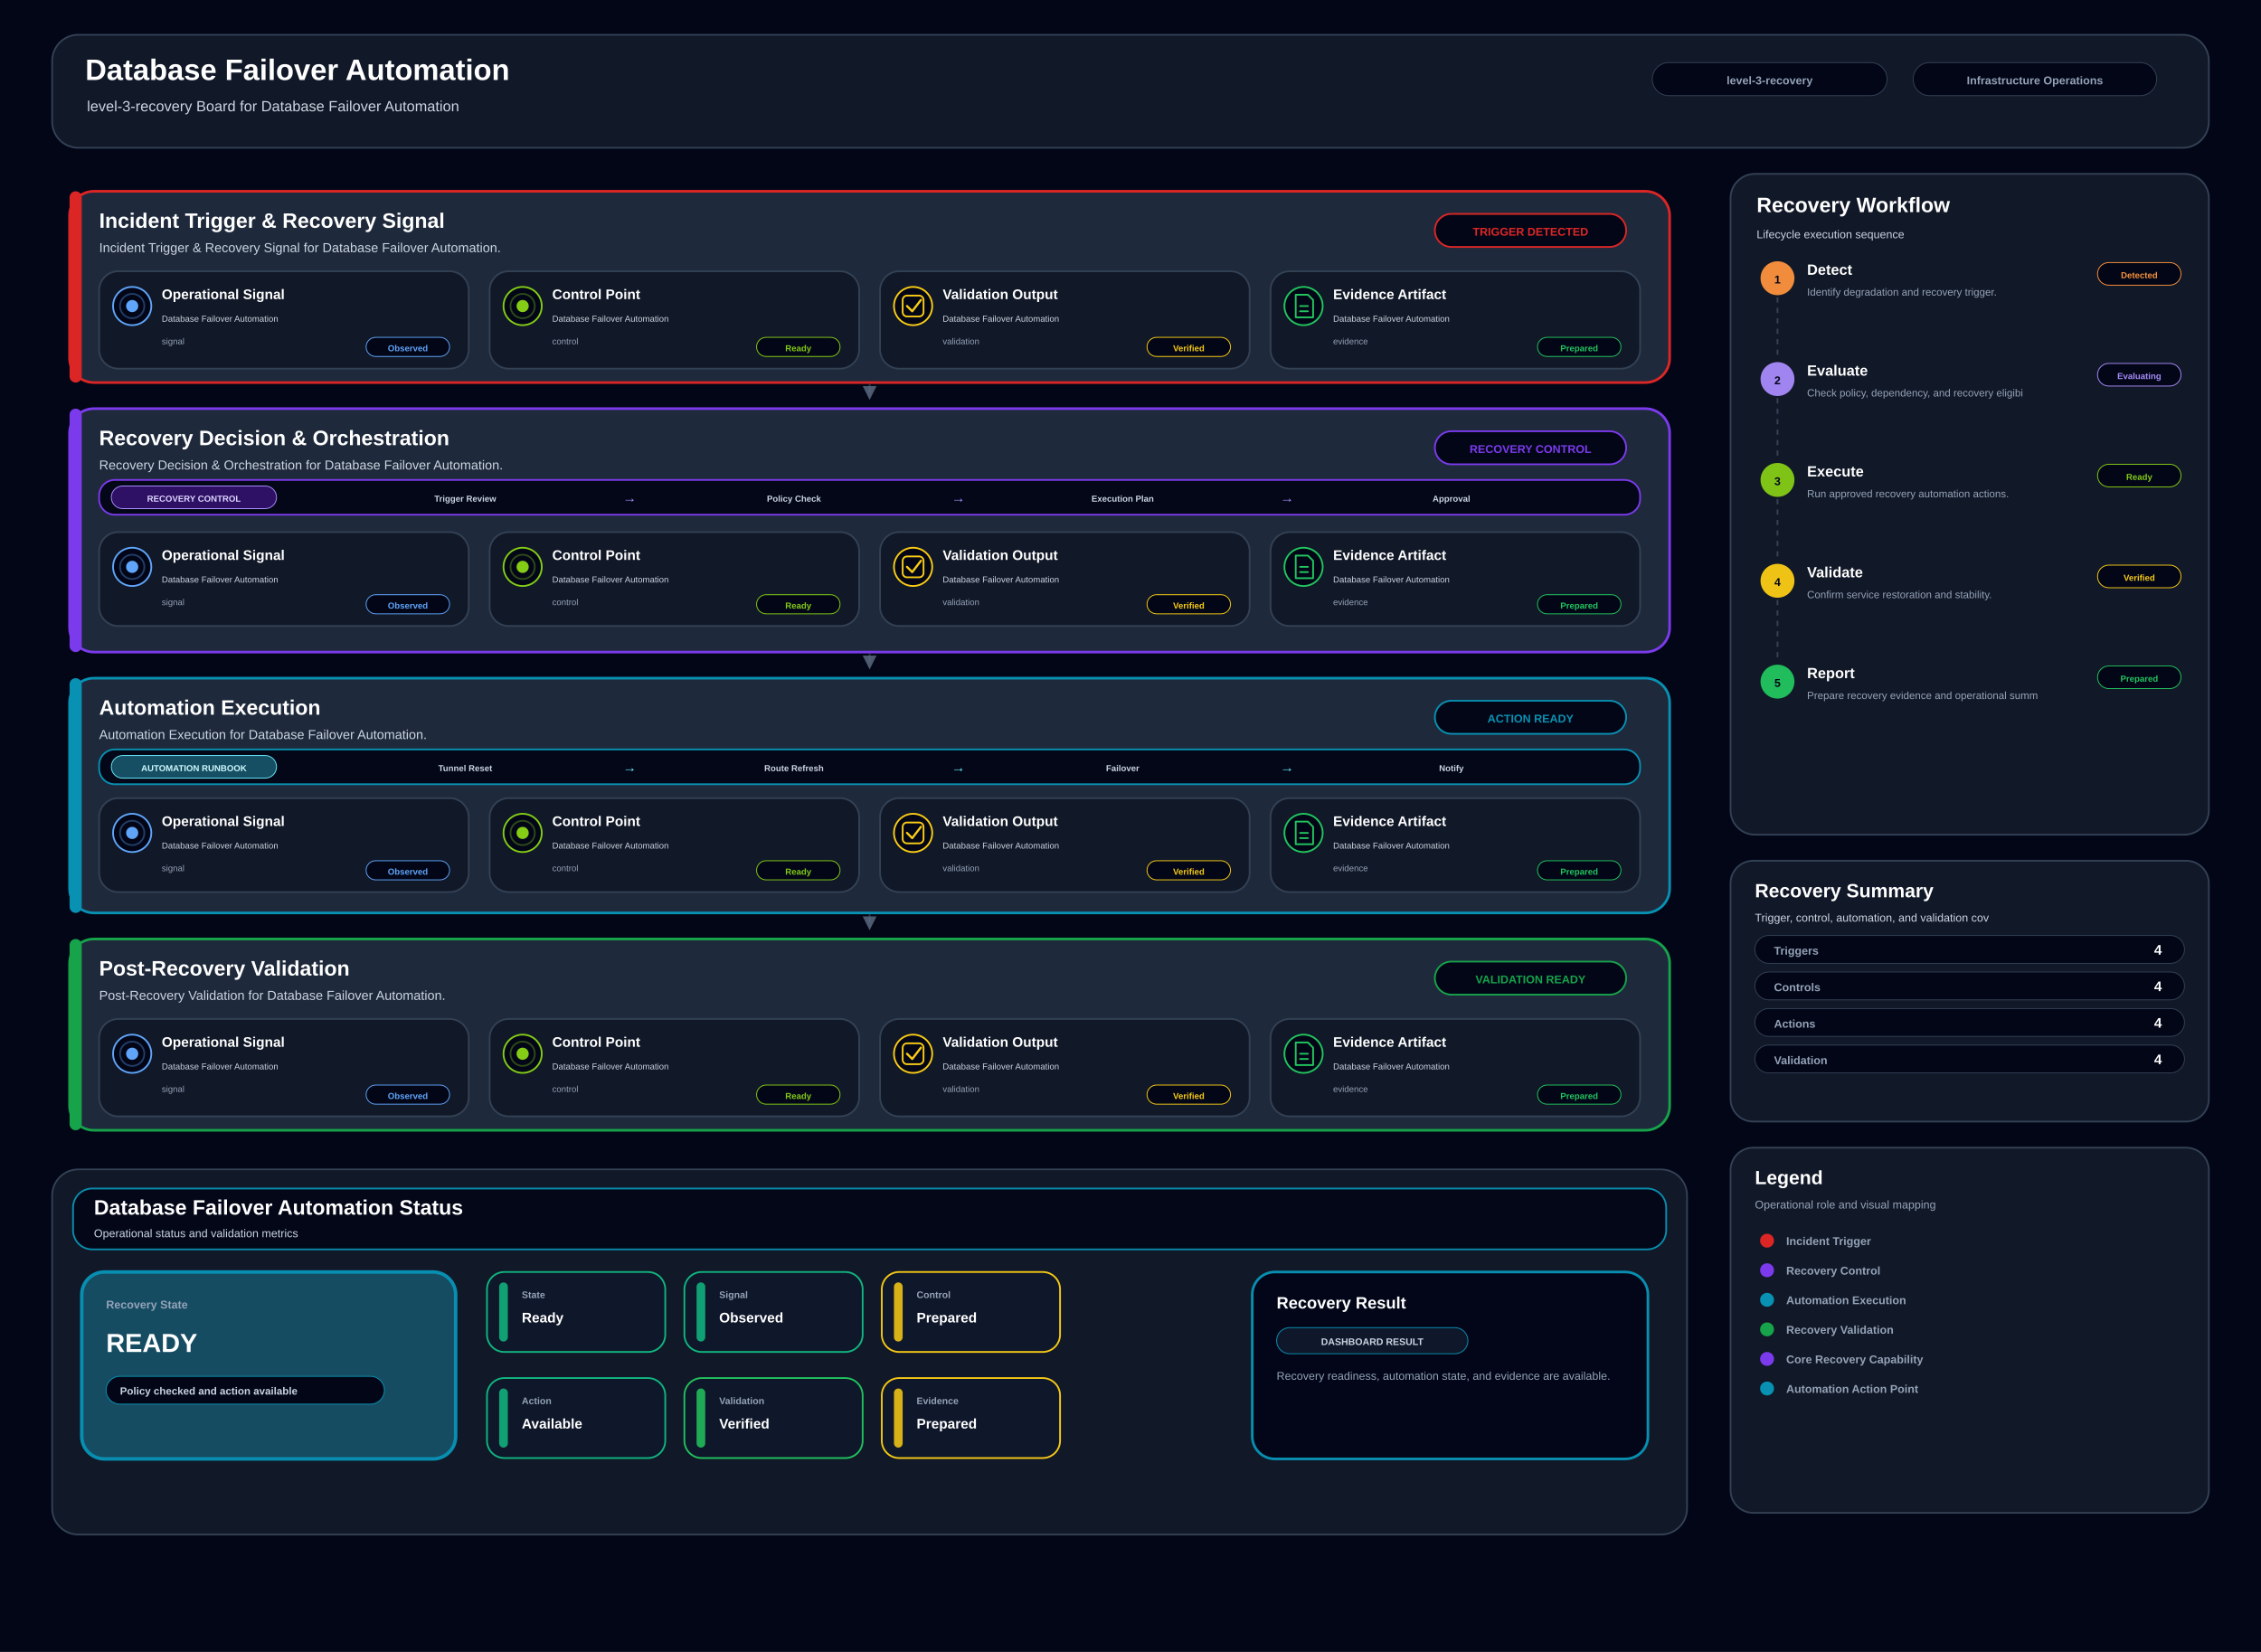
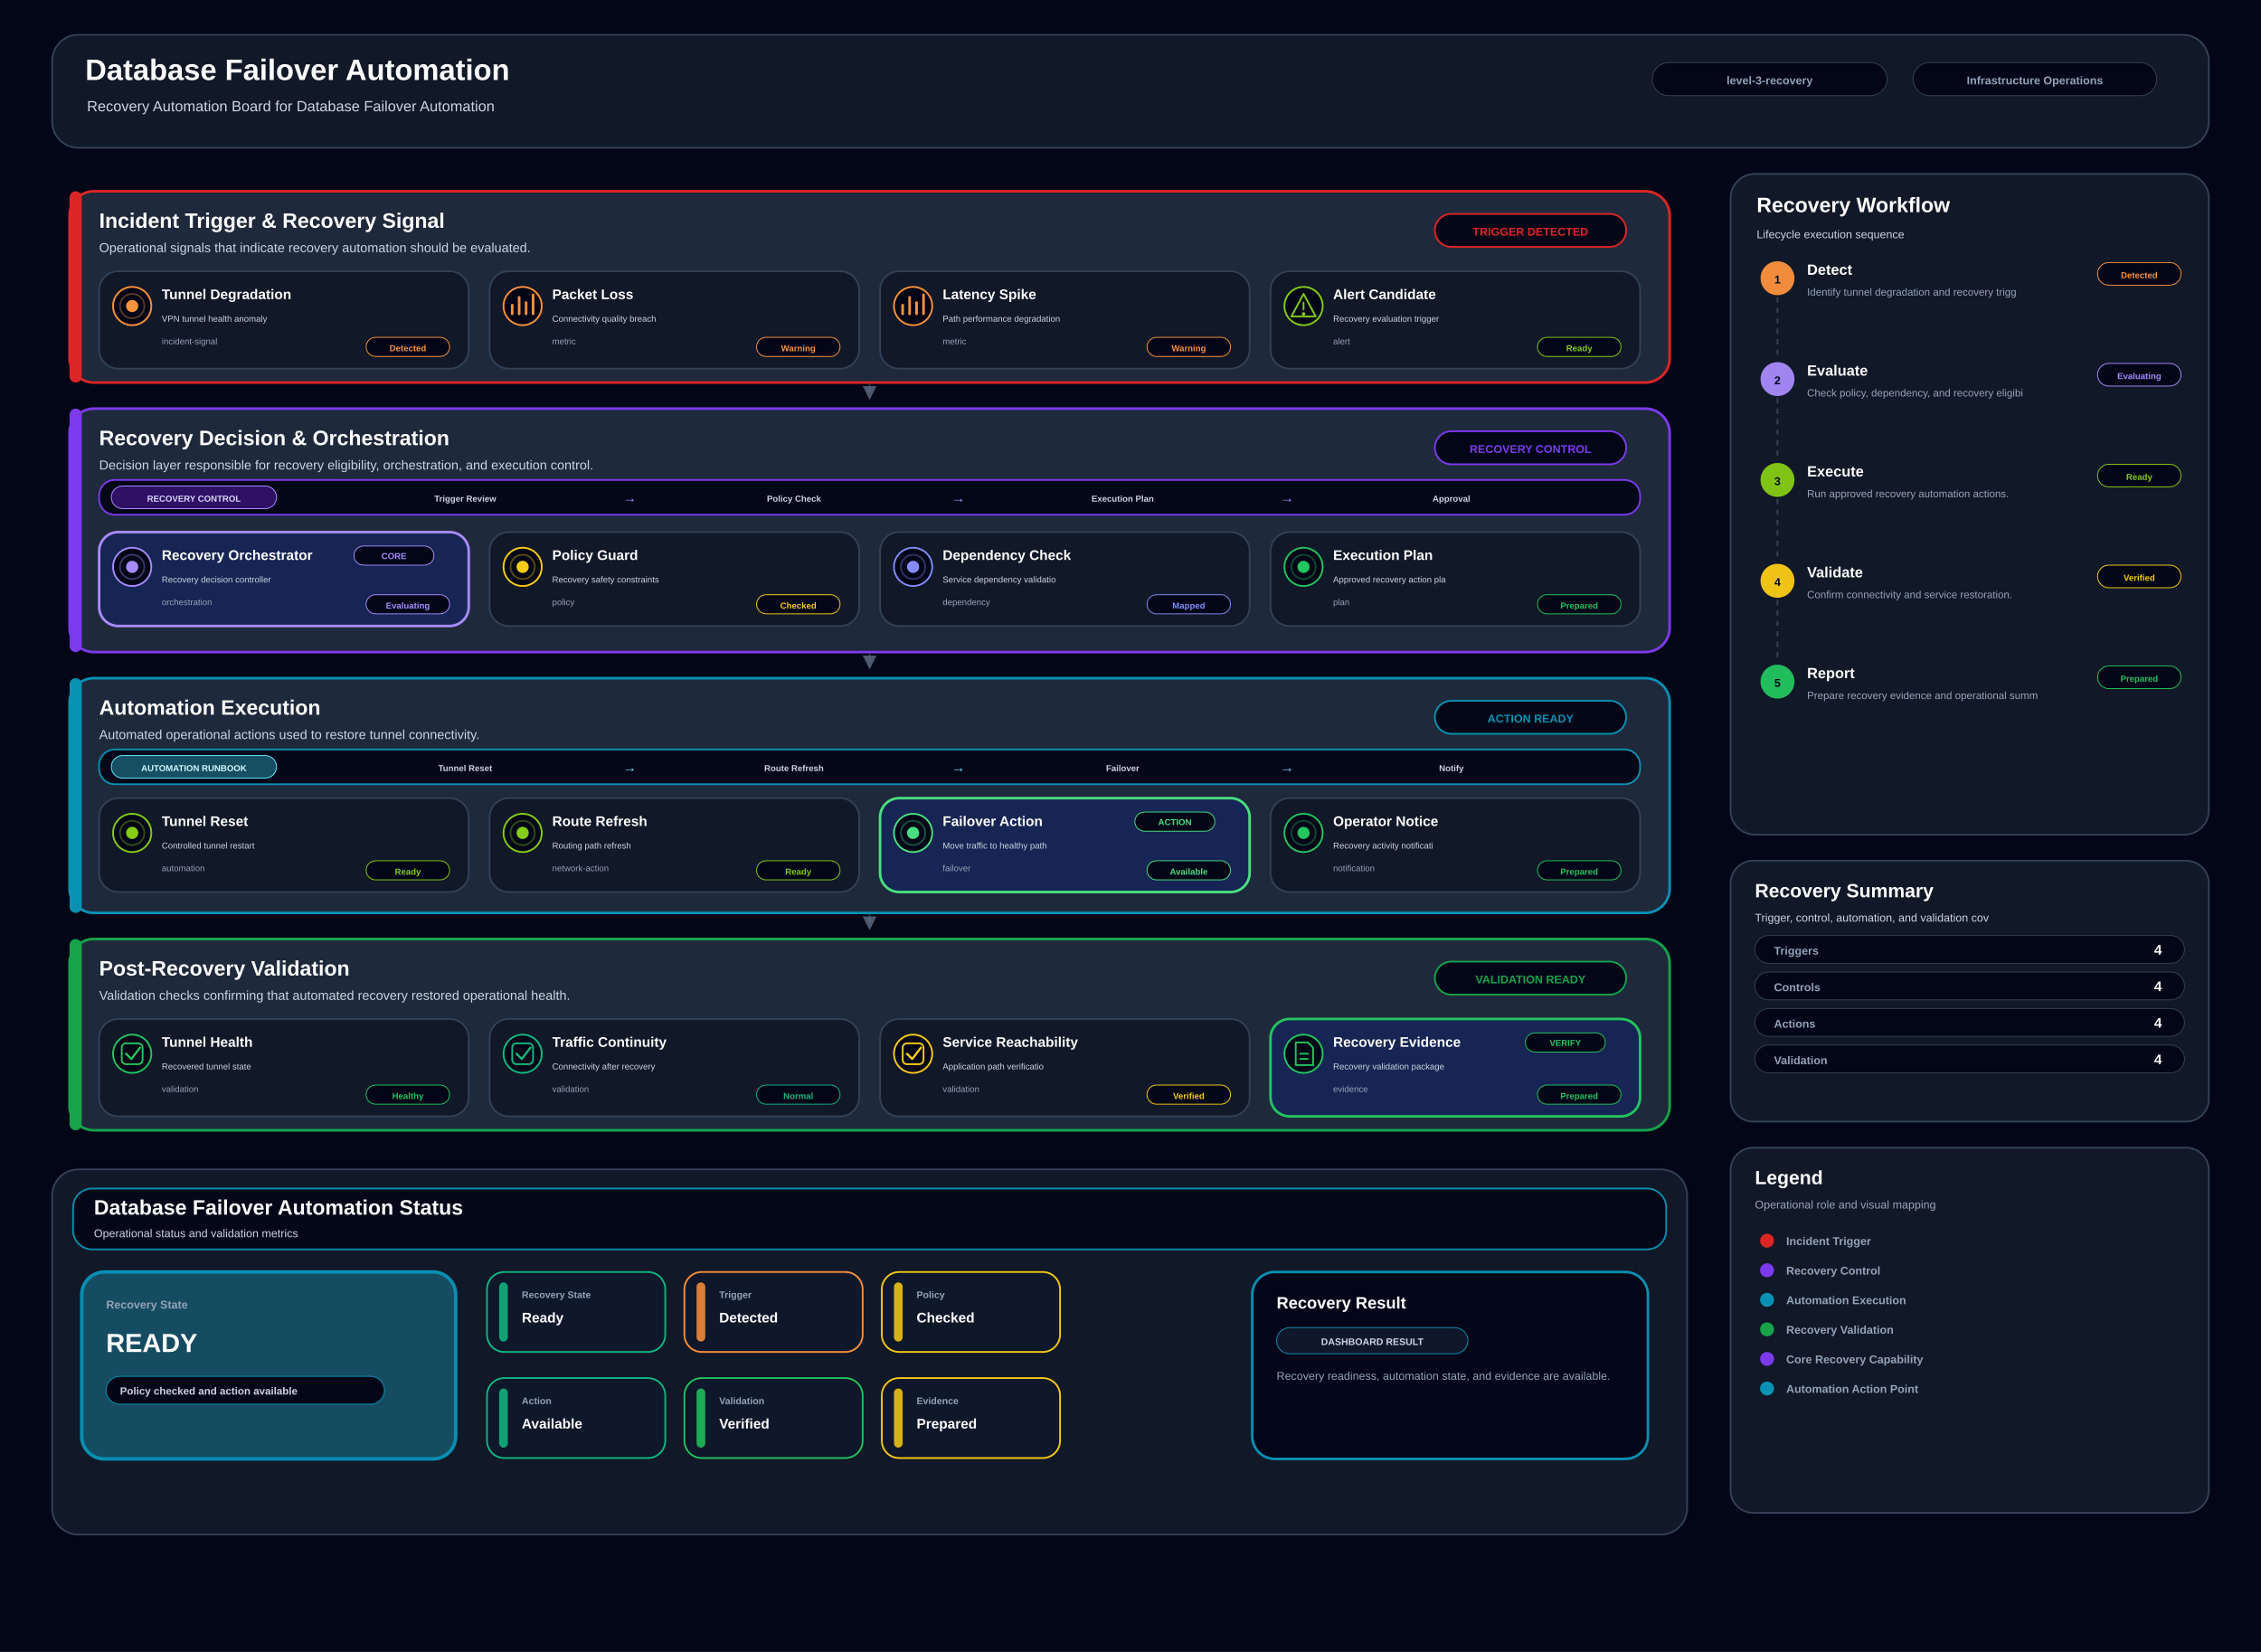
<svg xmlns="http://www.w3.org/2000/svg" width="2600" height="1900" viewBox="0 0 2600 1900" font-family="Arial, Helvetica, sans-serif">
  <style>text { font-family: Arial, Helvetica, sans-serif; letter-spacing: normal; word-spacing: normal; text-rendering: optimizeLegibility; font-kerning: normal; }</style>
  <style>text { font-family: Arial, Helvetica, sans-serif; letter-spacing: normal; word-spacing: normal; text-rendering: optimizeLegibility; font-kerning: normal; }</style>
  <rect width="2600" height="1900" fill="#020617" />
  <rect x="60" y="40" width="2480" height="130" rx="30" fill="#111827" stroke="#334155" stroke-width="2" />
  <text x="98" y="92" fill="#ffffff" font-size="34" font-weight="bold">Database Failover Automation</text>
-   <text x="100" y="128" fill="#cbd5e1" font-size="17">level-3-recovery Board for Database Failover Automation</text>
+   <text x="100" y="128" fill="#cbd5e1" font-size="17">Recovery Automation Board for Database Failover Automation</text>
  <rect x="1900" y="72" width="270" height="38" rx="19" fill="#020617" stroke="#334155" stroke-width="1" />
  <text x="2035" y="97" fill="#94a3b8" font-size="13" text-anchor="middle" font-weight="bold">level-3-recovery</text>
  <rect x="2200" y="72" width="280" height="38" rx="19" fill="#020617" stroke="#334155" stroke-width="1" />
  <text x="2340" y="97" fill="#94a3b8" font-size="13" text-anchor="middle" font-weight="bold">Infrastructure Operations</text>
  <rect x="80" y="220" width="1840" height="220" rx="28" fill="#1e293b" stroke="#dc2626" stroke-width="3" />
  <rect x="80" y="220" width="14" height="220" rx="7" fill="#dc2626" />
  <text x="114" y="262" fill="#ffffff" font-size="24" font-weight="bold">Incident Trigger &amp; Recovery Signal</text>
-   <text x="114" y="290" fill="#cbd5e1" font-size="15">Incident Trigger &amp; Recovery Signal for Database Failover Automation.</text>
+   <text x="114" y="290" fill="#cbd5e1" font-size="15">Operational signals that indicate recovery automation should be evaluated.</text>
  <rect x="1650" y="246" width="220" height="38" rx="19" fill="#020617" stroke="#dc2626" stroke-width="2" />
  <text x="1760" y="271" fill="#dc2626" font-size="13" text-anchor="middle" font-weight="bold">TRIGGER DETECTED</text>
  <rect x="114" y="312" width="425" height="112" rx="22" fill="#111827" stroke="#334155" stroke-width="2" />
-   <circle cx="152" cy="352" r="22" fill="#020617" stroke="#60a5fa" stroke-width="2" />
-   <circle cx="152" cy="352" r="7" fill="#60a5fa" />
-   <circle cx="152" cy="352" r="14" fill="none" stroke="#60a5fa" stroke-width="2" opacity="0.35" />
-   <text x="186" y="344" fill="#ffffff" font-size="16" font-weight="bold">Operational Signal</text>
-   <text x="186" y="370" fill="#cbd5e1" font-size="10">Database Failover Automation</text>
-   <text x="186" y="396" fill="#94a3b8" font-size="10">signal</text>
-   <rect x="421" y="388" width="96" height="22" rx="11" fill="#020617" stroke="#60a5fa" stroke-width="1" />
-   <text x="469" y="404" fill="#60a5fa" font-size="10" text-anchor="middle" font-weight="bold">Observed</text>
+   <circle cx="152" cy="352" r="22" fill="#020617" stroke="#fb923c" stroke-width="2" />
+   <circle cx="152" cy="352" r="7" fill="#fb923c" />
+   <circle cx="152" cy="352" r="14" fill="none" stroke="#fb923c" stroke-width="2" opacity="0.35" />
+   <text x="186" y="344" fill="#ffffff" font-size="16" font-weight="bold">Tunnel Degradation</text>
+   <text x="186" y="370" fill="#cbd5e1" font-size="10">VPN tunnel health anomaly</text>
+   <text x="186" y="396" fill="#94a3b8" font-size="10">incident-signal</text>
+   <rect x="421" y="388" width="96" height="22" rx="11" fill="#020617" stroke="#fb923c" stroke-width="1" />
+   <text x="469" y="404" fill="#fb923c" font-size="10" text-anchor="middle" font-weight="bold">Detected</text>
  <rect x="563" y="312" width="425" height="112" rx="22" fill="#111827" stroke="#334155" stroke-width="2" />
-   <circle cx="601" cy="352" r="22" fill="#020617" stroke="#84cc16" stroke-width="2" />
-   <circle cx="601" cy="352" r="7" fill="#84cc16" />
-   <circle cx="601" cy="352" r="14" fill="none" stroke="#84cc16" stroke-width="2" opacity="0.35" />
-   <text x="635" y="344" fill="#ffffff" font-size="16" font-weight="bold">Control Point</text>
-   <text x="635" y="370" fill="#cbd5e1" font-size="10">Database Failover Automation</text>
-   <text x="635" y="396" fill="#94a3b8" font-size="10">control</text>
-   <rect x="870" y="388" width="96" height="22" rx="11" fill="#020617" stroke="#84cc16" stroke-width="1" />
-   <text x="918" y="404" fill="#84cc16" font-size="10" text-anchor="middle" font-weight="bold">Ready</text>
+   <circle cx="601" cy="352" r="22" fill="#020617" stroke="#fb923c" stroke-width="2" />
+   <line x1="589" y1="361" x2="589" y2="351" stroke="#fb923c" stroke-width="3" stroke-linecap="round" />
+   <line x1="597" y1="361" x2="597" y2="342" stroke="#fb923c" stroke-width="3" stroke-linecap="round" />
+   <line x1="605" y1="361" x2="605" y2="348" stroke="#fb923c" stroke-width="3" stroke-linecap="round" />
+   <line x1="613" y1="361" x2="613" y2="339" stroke="#fb923c" stroke-width="3" stroke-linecap="round" />
+   <text x="635" y="344" fill="#ffffff" font-size="16" font-weight="bold">Packet Loss</text>
+   <text x="635" y="370" fill="#cbd5e1" font-size="10">Connectivity quality breach</text>
+   <text x="635" y="396" fill="#94a3b8" font-size="10">metric</text>
+   <rect x="870" y="388" width="96" height="22" rx="11" fill="#020617" stroke="#fb923c" stroke-width="1" />
+   <text x="918" y="404" fill="#fb923c" font-size="10" text-anchor="middle" font-weight="bold">Warning</text>
  <rect x="1012" y="312" width="425" height="112" rx="22" fill="#111827" stroke="#334155" stroke-width="2" />
-   <circle cx="1050" cy="352" r="22" fill="#020617" stroke="#facc15" stroke-width="2" />
-   <rect x="1038" y="340" width="24" height="24" rx="5" fill="none" stroke="#facc15" stroke-width="2" />
-   <polyline points="1043,352 1049,358 1059,345" fill="none" stroke="#facc15" stroke-width="2.5" stroke-linecap="round" stroke-linejoin="round" />
-   <text x="1084" y="344" fill="#ffffff" font-size="16" font-weight="bold">Validation Output</text>
-   <text x="1084" y="370" fill="#cbd5e1" font-size="10">Database Failover Automation</text>
-   <text x="1084" y="396" fill="#94a3b8" font-size="10">validation</text>
-   <rect x="1319" y="388" width="96" height="22" rx="11" fill="#020617" stroke="#facc15" stroke-width="1" />
-   <text x="1367" y="404" fill="#facc15" font-size="10" text-anchor="middle" font-weight="bold">Verified</text>
+   <circle cx="1050" cy="352" r="22" fill="#020617" stroke="#fb923c" stroke-width="2" />
+   <line x1="1038" y1="361" x2="1038" y2="351" stroke="#fb923c" stroke-width="3" stroke-linecap="round" />
+   <line x1="1046" y1="361" x2="1046" y2="342" stroke="#fb923c" stroke-width="3" stroke-linecap="round" />
+   <line x1="1054" y1="361" x2="1054" y2="348" stroke="#fb923c" stroke-width="3" stroke-linecap="round" />
+   <line x1="1062" y1="361" x2="1062" y2="339" stroke="#fb923c" stroke-width="3" stroke-linecap="round" />
+   <text x="1084" y="344" fill="#ffffff" font-size="16" font-weight="bold">Latency Spike</text>
+   <text x="1084" y="370" fill="#cbd5e1" font-size="10">Path performance degradation</text>
+   <text x="1084" y="396" fill="#94a3b8" font-size="10">metric</text>
+   <rect x="1319" y="388" width="96" height="22" rx="11" fill="#020617" stroke="#fb923c" stroke-width="1" />
+   <text x="1367" y="404" fill="#fb923c" font-size="10" text-anchor="middle" font-weight="bold">Warning</text>
  <rect x="1461" y="312" width="425" height="112" rx="22" fill="#111827" stroke="#334155" stroke-width="2" />
-   <circle cx="1499" cy="352" r="22" fill="#020617" stroke="#22c55e" stroke-width="2" />
-   <polygon points="1490,339 1504,339 1510,345 1510,365 1490,365" fill="none" stroke="#22c55e" stroke-width="2" stroke-linejoin="round" />
-   <line x1="1495" y1="352" x2="1504" y2="352" stroke="#22c55e" stroke-width="2" stroke-linecap="round" />
-   <line x1="1495" y1="358" x2="1504" y2="358" stroke="#22c55e" stroke-width="2" stroke-linecap="round" />
-   <text x="1533" y="344" fill="#ffffff" font-size="16" font-weight="bold">Evidence Artifact</text>
-   <text x="1533" y="370" fill="#cbd5e1" font-size="10">Database Failover Automation</text>
-   <text x="1533" y="396" fill="#94a3b8" font-size="10">evidence</text>
-   <rect x="1768" y="388" width="96" height="22" rx="11" fill="#020617" stroke="#22c55e" stroke-width="1" />
-   <text x="1816" y="404" fill="#22c55e" font-size="10" text-anchor="middle" font-weight="bold">Prepared</text>
+   <circle cx="1499" cy="352" r="22" fill="#020617" stroke="#84cc16" stroke-width="2" />
+   <polygon points="1499,338 1513,364 1485,364" fill="none" stroke="#84cc16" stroke-width="2" stroke-linejoin="round" />
+   <line x1="1499" y1="348" x2="1499" y2="356" stroke="#84cc16" stroke-width="2" stroke-linecap="round" />
+   <circle cx="1499" cy="361" r="2" fill="#84cc16" />
+   <text x="1533" y="344" fill="#ffffff" font-size="16" font-weight="bold">Alert Candidate</text>
+   <text x="1533" y="370" fill="#cbd5e1" font-size="10">Recovery evaluation trigger</text>
+   <text x="1533" y="396" fill="#94a3b8" font-size="10">alert</text>
+   <rect x="1768" y="388" width="96" height="22" rx="11" fill="#020617" stroke="#84cc16" stroke-width="1" />
+   <text x="1816" y="404" fill="#84cc16" font-size="10" text-anchor="middle" font-weight="bold">Ready</text>
  <rect x="80" y="470" width="1840" height="280" rx="28" fill="#1e293b" stroke="#7c3aed" stroke-width="3" />
  <rect x="80" y="470" width="14" height="280" rx="7" fill="#7c3aed" />
  <text x="114" y="512" fill="#ffffff" font-size="24" font-weight="bold">Recovery Decision &amp; Orchestration</text>
-   <text x="114" y="540" fill="#cbd5e1" font-size="15">Recovery Decision &amp; Orchestration for Database Failover Automation.</text>
+   <text x="114" y="540" fill="#cbd5e1" font-size="15">Decision layer responsible for recovery eligibility, orchestration, and execution control.</text>
  <rect x="1650" y="496" width="220" height="38" rx="19" fill="#020617" stroke="#7c3aed" stroke-width="2" />
  <text x="1760" y="521" fill="#7c3aed" font-size="13" text-anchor="middle" font-weight="bold">RECOVERY CONTROL</text>
  <rect x="114" y="552" width="1772" height="40" rx="18" fill="#020617" stroke="#7c3aed" stroke-width="2" opacity="0.98" />
  <rect x="128" y="559" width="190" height="26" rx="13" fill="#2e1065" stroke="#a78bfa" stroke-width="1" />
  <text x="223.0" y="577" fill="#ddd6fe" font-size="10" text-anchor="middle" font-weight="bold">RECOVERY CONTROL</text>
  <text x="535.0" y="577" fill="#cbd5e1" font-size="10" text-anchor="middle" font-weight="bold">Trigger Review</text>
  <text x="724.0" y="578" fill="#a78bfa" font-size="16" text-anchor="middle" font-weight="bold">→</text>
  <text x="913.0" y="577" fill="#cbd5e1" font-size="10" text-anchor="middle" font-weight="bold">Policy Check</text>
  <text x="1102.0" y="578" fill="#a78bfa" font-size="16" text-anchor="middle" font-weight="bold">→</text>
  <text x="1291.0" y="577" fill="#cbd5e1" font-size="10" text-anchor="middle" font-weight="bold">Execution Plan</text>
  <text x="1480.0" y="578" fill="#a78bfa" font-size="16" text-anchor="middle" font-weight="bold">→</text>
  <text x="1669.0" y="577" fill="#cbd5e1" font-size="10" text-anchor="middle" font-weight="bold">Approval</text>
-   <rect x="114" y="612" width="425" height="108" rx="22" fill="#111827" stroke="#334155" stroke-width="2" />
-   <circle cx="152" cy="652" r="22" fill="#020617" stroke="#60a5fa" stroke-width="2" />
-   <circle cx="152" cy="652" r="7" fill="#60a5fa" />
-   <circle cx="152" cy="652" r="14" fill="none" stroke="#60a5fa" stroke-width="2" opacity="0.35" />
-   <text x="186" y="644" fill="#ffffff" font-size="16" font-weight="bold">Operational Signal</text>
-   <text x="186" y="670" fill="#cbd5e1" font-size="10">Database Failover Automation</text>
-   <text x="186" y="696" fill="#94a3b8" font-size="10">signal</text>
-   <rect x="421" y="684" width="96" height="22" rx="11" fill="#020617" stroke="#60a5fa" stroke-width="1" />
-   <text x="469" y="700" fill="#60a5fa" font-size="10" text-anchor="middle" font-weight="bold">Observed</text>
+   <rect x="114" y="612" width="425" height="108" rx="22" fill="#172554" stroke="#a78bfa" stroke-width="3" />
+   <circle cx="152" cy="652" r="22" fill="#020617" stroke="#a78bfa" stroke-width="2" />
+   <circle cx="152" cy="652" r="7" fill="#a78bfa" />
+   <circle cx="152" cy="652" r="14" fill="none" stroke="#a78bfa" stroke-width="2" opacity="0.35" />
+   <text x="186" y="644" fill="#ffffff" font-size="16" font-weight="bold">Recovery Orchestrator</text>
+   <text x="186" y="670" fill="#cbd5e1" font-size="10">Recovery decision controller</text>
+   <text x="186" y="696" fill="#94a3b8" font-size="10">orchestration</text>
+   <rect x="421" y="684" width="96" height="22" rx="11" fill="#020617" stroke="#a78bfa" stroke-width="1" />
+   <text x="469" y="700" fill="#a78bfa" font-size="10" text-anchor="middle" font-weight="bold">Evaluating</text>
+   <rect x="407" y="628" width="92" height="22" rx="11" fill="#020617" stroke="#a78bfa" stroke-width="1" />
+   <text x="453" y="643" fill="#a78bfa" font-size="10" text-anchor="middle" font-weight="bold">CORE</text>
  <rect x="563" y="612" width="425" height="108" rx="22" fill="#111827" stroke="#334155" stroke-width="2" />
-   <circle cx="601" cy="652" r="22" fill="#020617" stroke="#84cc16" stroke-width="2" />
-   <circle cx="601" cy="652" r="7" fill="#84cc16" />
-   <circle cx="601" cy="652" r="14" fill="none" stroke="#84cc16" stroke-width="2" opacity="0.35" />
-   <text x="635" y="644" fill="#ffffff" font-size="16" font-weight="bold">Control Point</text>
-   <text x="635" y="670" fill="#cbd5e1" font-size="10">Database Failover Automation</text>
-   <text x="635" y="696" fill="#94a3b8" font-size="10">control</text>
-   <rect x="870" y="684" width="96" height="22" rx="11" fill="#020617" stroke="#84cc16" stroke-width="1" />
-   <text x="918" y="700" fill="#84cc16" font-size="10" text-anchor="middle" font-weight="bold">Ready</text>
+   <circle cx="601" cy="652" r="22" fill="#020617" stroke="#facc15" stroke-width="2" />
+   <circle cx="601" cy="652" r="7" fill="#facc15" />
+   <circle cx="601" cy="652" r="14" fill="none" stroke="#facc15" stroke-width="2" opacity="0.35" />
+   <text x="635" y="644" fill="#ffffff" font-size="16" font-weight="bold">Policy Guard</text>
+   <text x="635" y="670" fill="#cbd5e1" font-size="10">Recovery safety constraints</text>
+   <text x="635" y="696" fill="#94a3b8" font-size="10">policy</text>
+   <rect x="870" y="684" width="96" height="22" rx="11" fill="#020617" stroke="#facc15" stroke-width="1" />
+   <text x="918" y="700" fill="#facc15" font-size="10" text-anchor="middle" font-weight="bold">Checked</text>
  <rect x="1012" y="612" width="425" height="108" rx="22" fill="#111827" stroke="#334155" stroke-width="2" />
-   <circle cx="1050" cy="652" r="22" fill="#020617" stroke="#facc15" stroke-width="2" />
-   <rect x="1038" y="640" width="24" height="24" rx="5" fill="none" stroke="#facc15" stroke-width="2" />
-   <polyline points="1043,652 1049,658 1059,645" fill="none" stroke="#facc15" stroke-width="2.5" stroke-linecap="round" stroke-linejoin="round" />
-   <text x="1084" y="644" fill="#ffffff" font-size="16" font-weight="bold">Validation Output</text>
-   <text x="1084" y="670" fill="#cbd5e1" font-size="10">Database Failover Automation</text>
-   <text x="1084" y="696" fill="#94a3b8" font-size="10">validation</text>
-   <rect x="1319" y="684" width="96" height="22" rx="11" fill="#020617" stroke="#facc15" stroke-width="1" />
-   <text x="1367" y="700" fill="#facc15" font-size="10" text-anchor="middle" font-weight="bold">Verified</text>
+   <circle cx="1050" cy="652" r="22" fill="#020617" stroke="#818cf8" stroke-width="2" />
+   <circle cx="1050" cy="652" r="7" fill="#818cf8" />
+   <circle cx="1050" cy="652" r="14" fill="none" stroke="#818cf8" stroke-width="2" opacity="0.35" />
+   <text x="1084" y="644" fill="#ffffff" font-size="16" font-weight="bold">Dependency Check</text>
+   <text x="1084" y="670" fill="#cbd5e1" font-size="10">Service dependency validatio</text>
+   <text x="1084" y="696" fill="#94a3b8" font-size="10">dependency</text>
+   <rect x="1319" y="684" width="96" height="22" rx="11" fill="#020617" stroke="#818cf8" stroke-width="1" />
+   <text x="1367" y="700" fill="#818cf8" font-size="10" text-anchor="middle" font-weight="bold">Mapped</text>
  <rect x="1461" y="612" width="425" height="108" rx="22" fill="#111827" stroke="#334155" stroke-width="2" />
  <circle cx="1499" cy="652" r="22" fill="#020617" stroke="#22c55e" stroke-width="2" />
-   <polygon points="1490,639 1504,639 1510,645 1510,665 1490,665" fill="none" stroke="#22c55e" stroke-width="2" stroke-linejoin="round" />
-   <line x1="1495" y1="652" x2="1504" y2="652" stroke="#22c55e" stroke-width="2" stroke-linecap="round" />
-   <line x1="1495" y1="658" x2="1504" y2="658" stroke="#22c55e" stroke-width="2" stroke-linecap="round" />
-   <text x="1533" y="644" fill="#ffffff" font-size="16" font-weight="bold">Evidence Artifact</text>
-   <text x="1533" y="670" fill="#cbd5e1" font-size="10">Database Failover Automation</text>
-   <text x="1533" y="696" fill="#94a3b8" font-size="10">evidence</text>
+   <circle cx="1499" cy="652" r="7" fill="#22c55e" />
+   <circle cx="1499" cy="652" r="14" fill="none" stroke="#22c55e" stroke-width="2" opacity="0.35" />
+   <text x="1533" y="644" fill="#ffffff" font-size="16" font-weight="bold">Execution Plan</text>
+   <text x="1533" y="670" fill="#cbd5e1" font-size="10">Approved recovery action pla</text>
+   <text x="1533" y="696" fill="#94a3b8" font-size="10">plan</text>
  <rect x="1768" y="684" width="96" height="22" rx="11" fill="#020617" stroke="#22c55e" stroke-width="1" />
  <text x="1816" y="700" fill="#22c55e" font-size="10" text-anchor="middle" font-weight="bold">Prepared</text>
  <rect x="80" y="780" width="1840" height="270" rx="28" fill="#1e293b" stroke="#0891b2" stroke-width="3" />
  <rect x="80" y="780" width="14" height="270" rx="7" fill="#0891b2" />
  <text x="114" y="822" fill="#ffffff" font-size="24" font-weight="bold">Automation Execution</text>
-   <text x="114" y="850" fill="#cbd5e1" font-size="15">Automation Execution for Database Failover Automation.</text>
+   <text x="114" y="850" fill="#cbd5e1" font-size="15">Automated operational actions used to restore tunnel connectivity.</text>
  <rect x="1650" y="806" width="220" height="38" rx="19" fill="#020617" stroke="#0891b2" stroke-width="2" />
  <text x="1760" y="831" fill="#0891b2" font-size="13" text-anchor="middle" font-weight="bold">ACTION READY</text>
  <rect x="114" y="862" width="1772" height="40" rx="18" fill="#020617" stroke="#0891b2" stroke-width="2" opacity="0.98" />
  <rect x="128" y="869" width="190" height="26" rx="13" fill="#164e63" stroke="#67e8f9" stroke-width="1" />
  <text x="223.0" y="887" fill="#cffafe" font-size="10" text-anchor="middle" font-weight="bold">AUTOMATION RUNBOOK</text>
  <text x="535.0" y="887" fill="#cbd5e1" font-size="10" text-anchor="middle" font-weight="bold">Tunnel Reset</text>
  <text x="724.0" y="888" fill="#67e8f9" font-size="16" text-anchor="middle" font-weight="bold">→</text>
  <text x="913.0" y="887" fill="#cbd5e1" font-size="10" text-anchor="middle" font-weight="bold">Route Refresh</text>
  <text x="1102.0" y="888" fill="#67e8f9" font-size="16" text-anchor="middle" font-weight="bold">→</text>
  <text x="1291.0" y="887" fill="#cbd5e1" font-size="10" text-anchor="middle" font-weight="bold">Failover</text>
  <text x="1480.0" y="888" fill="#67e8f9" font-size="16" text-anchor="middle" font-weight="bold">→</text>
  <text x="1669.0" y="887" fill="#cbd5e1" font-size="10" text-anchor="middle" font-weight="bold">Notify</text>
  <rect x="114" y="918" width="425" height="108" rx="22" fill="#111827" stroke="#334155" stroke-width="2" />
-   <circle cx="152" cy="958" r="22" fill="#020617" stroke="#60a5fa" stroke-width="2" />
-   <circle cx="152" cy="958" r="7" fill="#60a5fa" />
-   <circle cx="152" cy="958" r="14" fill="none" stroke="#60a5fa" stroke-width="2" opacity="0.35" />
-   <text x="186" y="950" fill="#ffffff" font-size="16" font-weight="bold">Operational Signal</text>
-   <text x="186" y="976" fill="#cbd5e1" font-size="10">Database Failover Automation</text>
-   <text x="186" y="1002" fill="#94a3b8" font-size="10">signal</text>
-   <rect x="421" y="990" width="96" height="22" rx="11" fill="#020617" stroke="#60a5fa" stroke-width="1" />
-   <text x="469" y="1006" fill="#60a5fa" font-size="10" text-anchor="middle" font-weight="bold">Observed</text>
+   <circle cx="152" cy="958" r="22" fill="#020617" stroke="#84cc16" stroke-width="2" />
+   <circle cx="152" cy="958" r="7" fill="#84cc16" />
+   <circle cx="152" cy="958" r="14" fill="none" stroke="#84cc16" stroke-width="2" opacity="0.35" />
+   <text x="186" y="950" fill="#ffffff" font-size="16" font-weight="bold">Tunnel Reset</text>
+   <text x="186" y="976" fill="#cbd5e1" font-size="10">Controlled tunnel restart</text>
+   <text x="186" y="1002" fill="#94a3b8" font-size="10">automation</text>
+   <rect x="421" y="990" width="96" height="22" rx="11" fill="#020617" stroke="#84cc16" stroke-width="1" />
+   <text x="469" y="1006" fill="#84cc16" font-size="10" text-anchor="middle" font-weight="bold">Ready</text>
  <rect x="563" y="918" width="425" height="108" rx="22" fill="#111827" stroke="#334155" stroke-width="2" />
  <circle cx="601" cy="958" r="22" fill="#020617" stroke="#84cc16" stroke-width="2" />
  <circle cx="601" cy="958" r="7" fill="#84cc16" />
  <circle cx="601" cy="958" r="14" fill="none" stroke="#84cc16" stroke-width="2" opacity="0.35" />
-   <text x="635" y="950" fill="#ffffff" font-size="16" font-weight="bold">Control Point</text>
-   <text x="635" y="976" fill="#cbd5e1" font-size="10">Database Failover Automation</text>
-   <text x="635" y="1002" fill="#94a3b8" font-size="10">control</text>
+   <text x="635" y="950" fill="#ffffff" font-size="16" font-weight="bold">Route Refresh</text>
+   <text x="635" y="976" fill="#cbd5e1" font-size="10">Routing path refresh</text>
+   <text x="635" y="1002" fill="#94a3b8" font-size="10">network-action</text>
  <rect x="870" y="990" width="96" height="22" rx="11" fill="#020617" stroke="#84cc16" stroke-width="1" />
  <text x="918" y="1006" fill="#84cc16" font-size="10" text-anchor="middle" font-weight="bold">Ready</text>
-   <rect x="1012" y="918" width="425" height="108" rx="22" fill="#111827" stroke="#334155" stroke-width="2" />
-   <circle cx="1050" cy="958" r="22" fill="#020617" stroke="#facc15" stroke-width="2" />
-   <rect x="1038" y="946" width="24" height="24" rx="5" fill="none" stroke="#facc15" stroke-width="2" />
-   <polyline points="1043,958 1049,964 1059,951" fill="none" stroke="#facc15" stroke-width="2.5" stroke-linecap="round" stroke-linejoin="round" />
-   <text x="1084" y="950" fill="#ffffff" font-size="16" font-weight="bold">Validation Output</text>
-   <text x="1084" y="976" fill="#cbd5e1" font-size="10">Database Failover Automation</text>
-   <text x="1084" y="1002" fill="#94a3b8" font-size="10">validation</text>
-   <rect x="1319" y="990" width="96" height="22" rx="11" fill="#020617" stroke="#facc15" stroke-width="1" />
-   <text x="1367" y="1006" fill="#facc15" font-size="10" text-anchor="middle" font-weight="bold">Verified</text>
+   <rect x="1012" y="918" width="425" height="108" rx="22" fill="#172554" stroke="#4ade80" stroke-width="3" />
+   <circle cx="1050" cy="958" r="22" fill="#020617" stroke="#4ade80" stroke-width="2" />
+   <circle cx="1050" cy="958" r="7" fill="#4ade80" />
+   <circle cx="1050" cy="958" r="14" fill="none" stroke="#4ade80" stroke-width="2" opacity="0.35" />
+   <text x="1084" y="950" fill="#ffffff" font-size="16" font-weight="bold">Failover Action</text>
+   <text x="1084" y="976" fill="#cbd5e1" font-size="10">Move traffic to healthy path</text>
+   <text x="1084" y="1002" fill="#94a3b8" font-size="10">failover</text>
+   <rect x="1319" y="990" width="96" height="22" rx="11" fill="#020617" stroke="#4ade80" stroke-width="1" />
+   <text x="1367" y="1006" fill="#4ade80" font-size="10" text-anchor="middle" font-weight="bold">Available</text>
+   <rect x="1305" y="934" width="92" height="22" rx="11" fill="#020617" stroke="#4ade80" stroke-width="1" />
+   <text x="1351" y="949" fill="#4ade80" font-size="10" text-anchor="middle" font-weight="bold">ACTION</text>
  <rect x="1461" y="918" width="425" height="108" rx="22" fill="#111827" stroke="#334155" stroke-width="2" />
  <circle cx="1499" cy="958" r="22" fill="#020617" stroke="#22c55e" stroke-width="2" />
-   <polygon points="1490,945 1504,945 1510,951 1510,971 1490,971" fill="none" stroke="#22c55e" stroke-width="2" stroke-linejoin="round" />
-   <line x1="1495" y1="958" x2="1504" y2="958" stroke="#22c55e" stroke-width="2" stroke-linecap="round" />
-   <line x1="1495" y1="964" x2="1504" y2="964" stroke="#22c55e" stroke-width="2" stroke-linecap="round" />
-   <text x="1533" y="950" fill="#ffffff" font-size="16" font-weight="bold">Evidence Artifact</text>
-   <text x="1533" y="976" fill="#cbd5e1" font-size="10">Database Failover Automation</text>
-   <text x="1533" y="1002" fill="#94a3b8" font-size="10">evidence</text>
+   <circle cx="1499" cy="958" r="7" fill="#22c55e" />
+   <circle cx="1499" cy="958" r="14" fill="none" stroke="#22c55e" stroke-width="2" opacity="0.35" />
+   <text x="1533" y="950" fill="#ffffff" font-size="16" font-weight="bold">Operator Notice</text>
+   <text x="1533" y="976" fill="#cbd5e1" font-size="10">Recovery activity notificati</text>
+   <text x="1533" y="1002" fill="#94a3b8" font-size="10">notification</text>
  <rect x="1768" y="990" width="96" height="22" rx="11" fill="#020617" stroke="#22c55e" stroke-width="1" />
  <text x="1816" y="1006" fill="#22c55e" font-size="10" text-anchor="middle" font-weight="bold">Prepared</text>
  <rect x="80" y="1080" width="1840" height="220" rx="28" fill="#1e293b" stroke="#16a34a" stroke-width="3" />
  <rect x="80" y="1080" width="14" height="220" rx="7" fill="#16a34a" />
  <text x="114" y="1122" fill="#ffffff" font-size="24" font-weight="bold">Post-Recovery Validation</text>
-   <text x="114" y="1150" fill="#cbd5e1" font-size="15">Post-Recovery Validation for Database Failover Automation.</text>
+   <text x="114" y="1150" fill="#cbd5e1" font-size="15">Validation checks confirming that automated recovery restored operational health.</text>
  <rect x="1650" y="1106" width="220" height="38" rx="19" fill="#020617" stroke="#16a34a" stroke-width="2" />
  <text x="1760" y="1131" fill="#16a34a" font-size="13" text-anchor="middle" font-weight="bold">VALIDATION READY</text>
  <rect x="114" y="1172" width="425" height="112" rx="22" fill="#111827" stroke="#334155" stroke-width="2" />
-   <circle cx="152" cy="1212" r="22" fill="#020617" stroke="#60a5fa" stroke-width="2" />
-   <circle cx="152" cy="1212" r="7" fill="#60a5fa" />
-   <circle cx="152" cy="1212" r="14" fill="none" stroke="#60a5fa" stroke-width="2" opacity="0.35" />
-   <text x="186" y="1204" fill="#ffffff" font-size="16" font-weight="bold">Operational Signal</text>
-   <text x="186" y="1230" fill="#cbd5e1" font-size="10">Database Failover Automation</text>
-   <text x="186" y="1256" fill="#94a3b8" font-size="10">signal</text>
-   <rect x="421" y="1248" width="96" height="22" rx="11" fill="#020617" stroke="#60a5fa" stroke-width="1" />
-   <text x="469" y="1264" fill="#60a5fa" font-size="10" text-anchor="middle" font-weight="bold">Observed</text>
+   <circle cx="152" cy="1212" r="22" fill="#020617" stroke="#22c55e" stroke-width="2" />
+   <rect x="140" y="1200" width="24" height="24" rx="5" fill="none" stroke="#22c55e" stroke-width="2" />
+   <polyline points="145,1212 151,1218 161,1205" fill="none" stroke="#22c55e" stroke-width="2.5" stroke-linecap="round" stroke-linejoin="round" />
+   <text x="186" y="1204" fill="#ffffff" font-size="16" font-weight="bold">Tunnel Health</text>
+   <text x="186" y="1230" fill="#cbd5e1" font-size="10">Recovered tunnel state</text>
+   <text x="186" y="1256" fill="#94a3b8" font-size="10">validation</text>
+   <rect x="421" y="1248" width="96" height="22" rx="11" fill="#020617" stroke="#22c55e" stroke-width="1" />
+   <text x="469" y="1264" fill="#22c55e" font-size="10" text-anchor="middle" font-weight="bold">Healthy</text>
  <rect x="563" y="1172" width="425" height="112" rx="22" fill="#111827" stroke="#334155" stroke-width="2" />
-   <circle cx="601" cy="1212" r="22" fill="#020617" stroke="#84cc16" stroke-width="2" />
-   <circle cx="601" cy="1212" r="7" fill="#84cc16" />
-   <circle cx="601" cy="1212" r="14" fill="none" stroke="#84cc16" stroke-width="2" opacity="0.35" />
-   <text x="635" y="1204" fill="#ffffff" font-size="16" font-weight="bold">Control Point</text>
-   <text x="635" y="1230" fill="#cbd5e1" font-size="10">Database Failover Automation</text>
-   <text x="635" y="1256" fill="#94a3b8" font-size="10">control</text>
-   <rect x="870" y="1248" width="96" height="22" rx="11" fill="#020617" stroke="#84cc16" stroke-width="1" />
-   <text x="918" y="1264" fill="#84cc16" font-size="10" text-anchor="middle" font-weight="bold">Ready</text>
+   <circle cx="601" cy="1212" r="22" fill="#020617" stroke="#10b981" stroke-width="2" />
+   <rect x="589" y="1200" width="24" height="24" rx="5" fill="none" stroke="#10b981" stroke-width="2" />
+   <polyline points="594,1212 600,1218 610,1205" fill="none" stroke="#10b981" stroke-width="2.5" stroke-linecap="round" stroke-linejoin="round" />
+   <text x="635" y="1204" fill="#ffffff" font-size="16" font-weight="bold">Traffic Continuity</text>
+   <text x="635" y="1230" fill="#cbd5e1" font-size="10">Connectivity after recovery</text>
+   <text x="635" y="1256" fill="#94a3b8" font-size="10">validation</text>
+   <rect x="870" y="1248" width="96" height="22" rx="11" fill="#020617" stroke="#10b981" stroke-width="1" />
+   <text x="918" y="1264" fill="#10b981" font-size="10" text-anchor="middle" font-weight="bold">Normal</text>
  <rect x="1012" y="1172" width="425" height="112" rx="22" fill="#111827" stroke="#334155" stroke-width="2" />
  <circle cx="1050" cy="1212" r="22" fill="#020617" stroke="#facc15" stroke-width="2" />
  <rect x="1038" y="1200" width="24" height="24" rx="5" fill="none" stroke="#facc15" stroke-width="2" />
  <polyline points="1043,1212 1049,1218 1059,1205" fill="none" stroke="#facc15" stroke-width="2.5" stroke-linecap="round" stroke-linejoin="round" />
-   <text x="1084" y="1204" fill="#ffffff" font-size="16" font-weight="bold">Validation Output</text>
-   <text x="1084" y="1230" fill="#cbd5e1" font-size="10">Database Failover Automation</text>
+   <text x="1084" y="1204" fill="#ffffff" font-size="16" font-weight="bold">Service Reachability</text>
+   <text x="1084" y="1230" fill="#cbd5e1" font-size="10">Application path verificatio</text>
  <text x="1084" y="1256" fill="#94a3b8" font-size="10">validation</text>
  <rect x="1319" y="1248" width="96" height="22" rx="11" fill="#020617" stroke="#facc15" stroke-width="1" />
  <text x="1367" y="1264" fill="#facc15" font-size="10" text-anchor="middle" font-weight="bold">Verified</text>
-   <rect x="1461" y="1172" width="425" height="112" rx="22" fill="#111827" stroke="#334155" stroke-width="2" />
+   <rect x="1461" y="1172" width="425" height="112" rx="22" fill="#172554" stroke="#22c55e" stroke-width="3" />
  <circle cx="1499" cy="1212" r="22" fill="#020617" stroke="#22c55e" stroke-width="2" />
  <polygon points="1490,1199 1504,1199 1510,1205 1510,1225 1490,1225" fill="none" stroke="#22c55e" stroke-width="2" stroke-linejoin="round" />
  <line x1="1495" y1="1212" x2="1504" y2="1212" stroke="#22c55e" stroke-width="2" stroke-linecap="round" />
  <line x1="1495" y1="1218" x2="1504" y2="1218" stroke="#22c55e" stroke-width="2" stroke-linecap="round" />
-   <text x="1533" y="1204" fill="#ffffff" font-size="16" font-weight="bold">Evidence Artifact</text>
-   <text x="1533" y="1230" fill="#cbd5e1" font-size="10">Database Failover Automation</text>
+   <text x="1533" y="1204" fill="#ffffff" font-size="16" font-weight="bold">Recovery Evidence</text>
+   <text x="1533" y="1230" fill="#cbd5e1" font-size="10">Recovery validation package</text>
  <text x="1533" y="1256" fill="#94a3b8" font-size="10">evidence</text>
  <rect x="1768" y="1248" width="96" height="22" rx="11" fill="#020617" stroke="#22c55e" stroke-width="1" />
  <text x="1816" y="1264" fill="#22c55e" font-size="10" text-anchor="middle" font-weight="bold">Prepared</text>
+   <rect x="1754" y="1188" width="92" height="22" rx="11" fill="#020617" stroke="#22c55e" stroke-width="1" />
+   <text x="1800" y="1203" fill="#22c55e" font-size="10" text-anchor="middle" font-weight="bold">VERIFY</text>
  <line x1="1000.0" y1="450" x2="1000.0" y2="442" stroke="#475569" stroke-width="2" stroke-linecap="round" stroke-dasharray="8 8" opacity="0.55" />
  <polygon points="992.0,444 1008.0,444 1000.0,460" fill="#64748b" opacity="0.75" />
  <line x1="1000.0" y1="760" x2="1000.0" y2="752" stroke="#475569" stroke-width="2" stroke-linecap="round" stroke-dasharray="8 8" opacity="0.55" />
  <polygon points="992.0,754 1008.0,754 1000.0,770" fill="#64748b" opacity="0.75" />
  <line x1="1000.0" y1="1060" x2="1000.0" y2="1052" stroke="#475569" stroke-width="2" stroke-linecap="round" stroke-dasharray="8 8" opacity="0.55" />
  <polygon points="992.0,1054 1008.0,1054 1000.0,1070" fill="#64748b" opacity="0.75" />
  <rect x="1990" y="200" width="550" height="760" rx="28" fill="#111827" stroke="#334155" stroke-width="2" />
  <text x="2020" y="244" fill="#ffffff" font-size="24" font-weight="bold">Recovery Workflow</text>
  <text x="2020" y="274" fill="#cbd5e1" font-size="13">Lifecycle execution sequence</text>
  <circle cx="2044" cy="320" r="18" fill="#fb923c" stroke="#fb923c" stroke-width="3" opacity="0.95" />
  <text x="2044" y="326" fill="#020617" font-size="13" text-anchor="middle" font-weight="bold">1</text>
  <text x="2078" y="316" fill="#ffffff" font-size="17" font-weight="bold">Detect</text>
-   <text x="2078" y="340" fill="#94a3b8" font-size="12">Identify degradation and recovery trigger.</text>
+   <text x="2078" y="340" fill="#94a3b8" font-size="12">Identify tunnel degradation and recovery trigg</text>
  <rect x="2412" y="302" width="96" height="26" rx="13" fill="#020617" stroke="#fb923c" stroke-width="1" />
  <text x="2460" y="320" fill="#fb923c" font-size="10" text-anchor="middle" font-weight="bold">Detected</text>
  <line x1="2044" y1="342" x2="2044" y2="412" stroke="#475569" stroke-width="2" stroke-dasharray="6 6" opacity="0.7" />
  <circle cx="2044" cy="436" r="18" fill="#a78bfa" stroke="#a78bfa" stroke-width="3" opacity="0.95" />
  <text x="2044" y="442" fill="#020617" font-size="13" text-anchor="middle" font-weight="bold">2</text>
  <text x="2078" y="432" fill="#ffffff" font-size="17" font-weight="bold">Evaluate</text>
  <text x="2078" y="456" fill="#94a3b8" font-size="12">Check policy, dependency, and recovery eligibi</text>
  <rect x="2412" y="418" width="96" height="26" rx="13" fill="#020617" stroke="#a78bfa" stroke-width="1" />
  <text x="2460" y="436" fill="#a78bfa" font-size="10" text-anchor="middle" font-weight="bold">Evaluating</text>
  <line x1="2044" y1="458" x2="2044" y2="528" stroke="#475569" stroke-width="2" stroke-dasharray="6 6" opacity="0.7" />
  <circle cx="2044" cy="552" r="18" fill="#84cc16" stroke="#84cc16" stroke-width="3" opacity="0.95" />
  <text x="2044" y="558" fill="#020617" font-size="13" text-anchor="middle" font-weight="bold">3</text>
  <text x="2078" y="548" fill="#ffffff" font-size="17" font-weight="bold">Execute</text>
  <text x="2078" y="572" fill="#94a3b8" font-size="12">Run approved recovery automation actions.</text>
  <rect x="2412" y="534" width="96" height="26" rx="13" fill="#020617" stroke="#84cc16" stroke-width="1" />
  <text x="2460" y="552" fill="#84cc16" font-size="10" text-anchor="middle" font-weight="bold">Ready</text>
  <line x1="2044" y1="574" x2="2044" y2="644" stroke="#475569" stroke-width="2" stroke-dasharray="6 6" opacity="0.7" />
  <circle cx="2044" cy="668" r="18" fill="#facc15" stroke="#facc15" stroke-width="3" opacity="0.95" />
  <text x="2044" y="674" fill="#020617" font-size="13" text-anchor="middle" font-weight="bold">4</text>
  <text x="2078" y="664" fill="#ffffff" font-size="17" font-weight="bold">Validate</text>
-   <text x="2078" y="688" fill="#94a3b8" font-size="12">Confirm service restoration and stability.</text>
+   <text x="2078" y="688" fill="#94a3b8" font-size="12">Confirm connectivity and service restoration.</text>
  <rect x="2412" y="650" width="96" height="26" rx="13" fill="#020617" stroke="#facc15" stroke-width="1" />
  <text x="2460" y="668" fill="#facc15" font-size="10" text-anchor="middle" font-weight="bold">Verified</text>
  <line x1="2044" y1="690" x2="2044" y2="760" stroke="#475569" stroke-width="2" stroke-dasharray="6 6" opacity="0.7" />
  <circle cx="2044" cy="784" r="18" fill="#22c55e" stroke="#22c55e" stroke-width="3" opacity="0.95" />
  <text x="2044" y="790" fill="#020617" font-size="13" text-anchor="middle" font-weight="bold">5</text>
  <text x="2078" y="780" fill="#ffffff" font-size="17" font-weight="bold">Report</text>
  <text x="2078" y="804" fill="#94a3b8" font-size="12">Prepare recovery evidence and operational summ</text>
  <rect x="2412" y="766" width="96" height="26" rx="13" fill="#020617" stroke="#22c55e" stroke-width="1" />
  <text x="2460" y="784" fill="#22c55e" font-size="10" text-anchor="middle" font-weight="bold">Prepared</text>
  <rect x="1990" y="990" width="550" height="300" rx="26" fill="#111827" stroke="#334155" stroke-width="2" />
  <text x="2018" y="1032" fill="#ffffff" font-size="22" font-weight="bold">Recovery Summary</text>
  <text x="2018" y="1060" fill="#cbd5e1" font-size="13">Trigger, control, automation, and validation cov</text>
  <rect x="2018" y="1076" width="494" height="32" rx="16" fill="#020617" stroke="#334155" stroke-width="1" />
  <text x="2040" y="1098" fill="#94a3b8" font-size="13" font-weight="bold">Triggers</text>
  <text x="2486" y="1098" fill="#ffffff" font-size="16" text-anchor="end" font-weight="bold">4</text>
  <rect x="2018" y="1118" width="494" height="32" rx="16" fill="#020617" stroke="#334155" stroke-width="1" />
  <text x="2040" y="1140" fill="#94a3b8" font-size="13" font-weight="bold">Controls</text>
  <text x="2486" y="1140" fill="#ffffff" font-size="16" text-anchor="end" font-weight="bold">4</text>
  <rect x="2018" y="1160" width="494" height="32" rx="16" fill="#020617" stroke="#334155" stroke-width="1" />
  <text x="2040" y="1182" fill="#94a3b8" font-size="13" font-weight="bold">Actions</text>
  <text x="2486" y="1182" fill="#ffffff" font-size="16" text-anchor="end" font-weight="bold">4</text>
  <rect x="2018" y="1202" width="494" height="32" rx="16" fill="#020617" stroke="#334155" stroke-width="1" />
  <text x="2040" y="1224" fill="#94a3b8" font-size="13" font-weight="bold">Validation</text>
  <text x="2486" y="1224" fill="#ffffff" font-size="16" text-anchor="end" font-weight="bold">4</text>
  <rect x="60" y="1345" width="1880" height="420" rx="30" fill="#111827" stroke="#334155" stroke-width="2" />
  <rect x="84" y="1367" width="1832" height="70" rx="22" fill="#020617" stroke="#0891b2" stroke-width="2" opacity="0.96" />
  <text x="108" y="1397" fill="#ffffff" font-size="24" font-weight="bold">Database Failover Automation Status</text>
  <text x="108" y="1423" fill="#cbd5e1" font-size="13">Operational status and validation metrics</text>
  <rect x="94" y="1463" width="430" height="215" rx="26" fill="#164e63" stroke="#0891b2" stroke-width="4" opacity="0.98" />
  <text x="122" y="1505" fill="#94a3b8" font-size="13" font-weight="bold">Recovery State</text>
  <text x="122" y="1555" fill="#ffffff" font-size="30" font-weight="bold">READY</text>
  <rect x="122" y="1583" width="320" height="32" rx="16" fill="#020617" stroke="#0891b2" stroke-width="1" />
  <text x="138" y="1604" fill="#cbd5e1" font-size="12" font-weight="bold">Policy checked and action available</text>
  <rect x="560" y="1463" width="205" height="92" rx="20" fill="#0f172a" stroke="#10b981" stroke-width="2" opacity="0.98" />
  <rect x="574" y="1475" width="10" height="68" rx="5" fill="#10b981" opacity="0.85" />
-   <text x="600" y="1493" fill="#94a3b8" font-size="11" font-weight="bold">State</text>
+   <text x="600" y="1493" fill="#94a3b8" font-size="11" font-weight="bold">Recovery State</text>
  <text x="600" y="1521" fill="#ffffff" font-size="16" font-weight="bold">Ready</text>
-   <rect x="787" y="1463" width="205" height="92" rx="20" fill="#0f172a" stroke="#10b981" stroke-width="2" opacity="0.98" />
-   <rect x="801" y="1475" width="10" height="68" rx="5" fill="#10b981" opacity="0.85" />
-   <text x="827" y="1493" fill="#94a3b8" font-size="11" font-weight="bold">Signal</text>
-   <text x="827" y="1521" fill="#ffffff" font-size="16" font-weight="bold">Observed</text>
+   <rect x="787" y="1463" width="205" height="92" rx="20" fill="#0f172a" stroke="#fb923c" stroke-width="2" opacity="0.98" />
+   <rect x="801" y="1475" width="10" height="68" rx="5" fill="#fb923c" opacity="0.85" />
+   <text x="827" y="1493" fill="#94a3b8" font-size="11" font-weight="bold">Trigger</text>
+   <text x="827" y="1521" fill="#ffffff" font-size="16" font-weight="bold">Detected</text>
  <rect x="1014" y="1463" width="205" height="92" rx="20" fill="#0f172a" stroke="#facc15" stroke-width="2" opacity="0.98" />
  <rect x="1028" y="1475" width="10" height="68" rx="5" fill="#facc15" opacity="0.85" />
-   <text x="1054" y="1493" fill="#94a3b8" font-size="11" font-weight="bold">Control</text>
-   <text x="1054" y="1521" fill="#ffffff" font-size="16" font-weight="bold">Prepared</text>
+   <text x="1054" y="1493" fill="#94a3b8" font-size="11" font-weight="bold">Policy</text>
+   <text x="1054" y="1521" fill="#ffffff" font-size="16" font-weight="bold">Checked</text>
  <rect x="560" y="1585" width="205" height="92" rx="20" fill="#0f172a" stroke="#10b981" stroke-width="2" opacity="0.98" />
  <rect x="574" y="1597" width="10" height="68" rx="5" fill="#10b981" opacity="0.85" />
  <text x="600" y="1615" fill="#94a3b8" font-size="11" font-weight="bold">Action</text>
  <text x="600" y="1643" fill="#ffffff" font-size="16" font-weight="bold">Available</text>
  <rect x="787" y="1585" width="205" height="92" rx="20" fill="#0f172a" stroke="#22c55e" stroke-width="2" opacity="0.98" />
  <rect x="801" y="1597" width="10" height="68" rx="5" fill="#22c55e" opacity="0.85" />
  <text x="827" y="1615" fill="#94a3b8" font-size="11" font-weight="bold">Validation</text>
  <text x="827" y="1643" fill="#ffffff" font-size="16" font-weight="bold">Verified</text>
  <rect x="1014" y="1585" width="205" height="92" rx="20" fill="#0f172a" stroke="#facc15" stroke-width="2" opacity="0.98" />
  <rect x="1028" y="1597" width="10" height="68" rx="5" fill="#facc15" opacity="0.85" />
  <text x="1054" y="1615" fill="#94a3b8" font-size="11" font-weight="bold">Evidence</text>
  <text x="1054" y="1643" fill="#ffffff" font-size="16" font-weight="bold">Prepared</text>
  <rect x="1440" y="1463" width="455" height="215" rx="26" fill="#020617" stroke="#0891b2" stroke-width="3" opacity="0.98" />
  <text x="1468" y="1505" fill="#ffffff" font-size="19" font-weight="bold">Recovery Result</text>
  <rect x="1468" y="1527" width="220" height="30" rx="15" fill="#0f172a" stroke="#0891b2" stroke-width="1" />
  <text x="1578" y="1547" fill="#cbd5e1" font-size="11" text-anchor="middle" font-weight="bold">DASHBOARD RESULT</text>
  <text x="1468" y="1587" fill="#94a3b8" font-size="13">Recovery readiness, automation state, and evidence are available.</text>
  <rect x="1990" y="1320" width="550" height="420" rx="26" fill="#111827" stroke="#334155" stroke-width="2" />
  <text x="2018" y="1362" fill="#ffffff" font-size="22" font-weight="bold">Legend</text>
  <text x="2018" y="1390" fill="#94a3b8" font-size="13">Operational role and visual mapping</text>
  <circle cx="2032" cy="1427" r="8" fill="#dc2626" />
  <text x="2054" y="1432" fill="#94a3b8" font-size="13" font-weight="bold">Incident Trigger</text>
  <circle cx="2032" cy="1461" r="8" fill="#7c3aed" />
  <text x="2054" y="1466" fill="#94a3b8" font-size="13" font-weight="bold">Recovery Control</text>
  <circle cx="2032" cy="1495" r="8" fill="#0891b2" />
  <text x="2054" y="1500" fill="#94a3b8" font-size="13" font-weight="bold">Automation Execution</text>
  <circle cx="2032" cy="1529" r="8" fill="#16a34a" />
  <text x="2054" y="1534" fill="#94a3b8" font-size="13" font-weight="bold">Recovery Validation</text>
  <circle cx="2032" cy="1563" r="8" fill="#7c3aed" />
  <text x="2054" y="1568" fill="#94a3b8" font-size="13" font-weight="bold">Core Recovery Capability</text>
  <circle cx="2032" cy="1597" r="8" fill="#0891b2" />
  <text x="2054" y="1602" fill="#94a3b8" font-size="13" font-weight="bold">Automation Action Point</text>
</svg>
